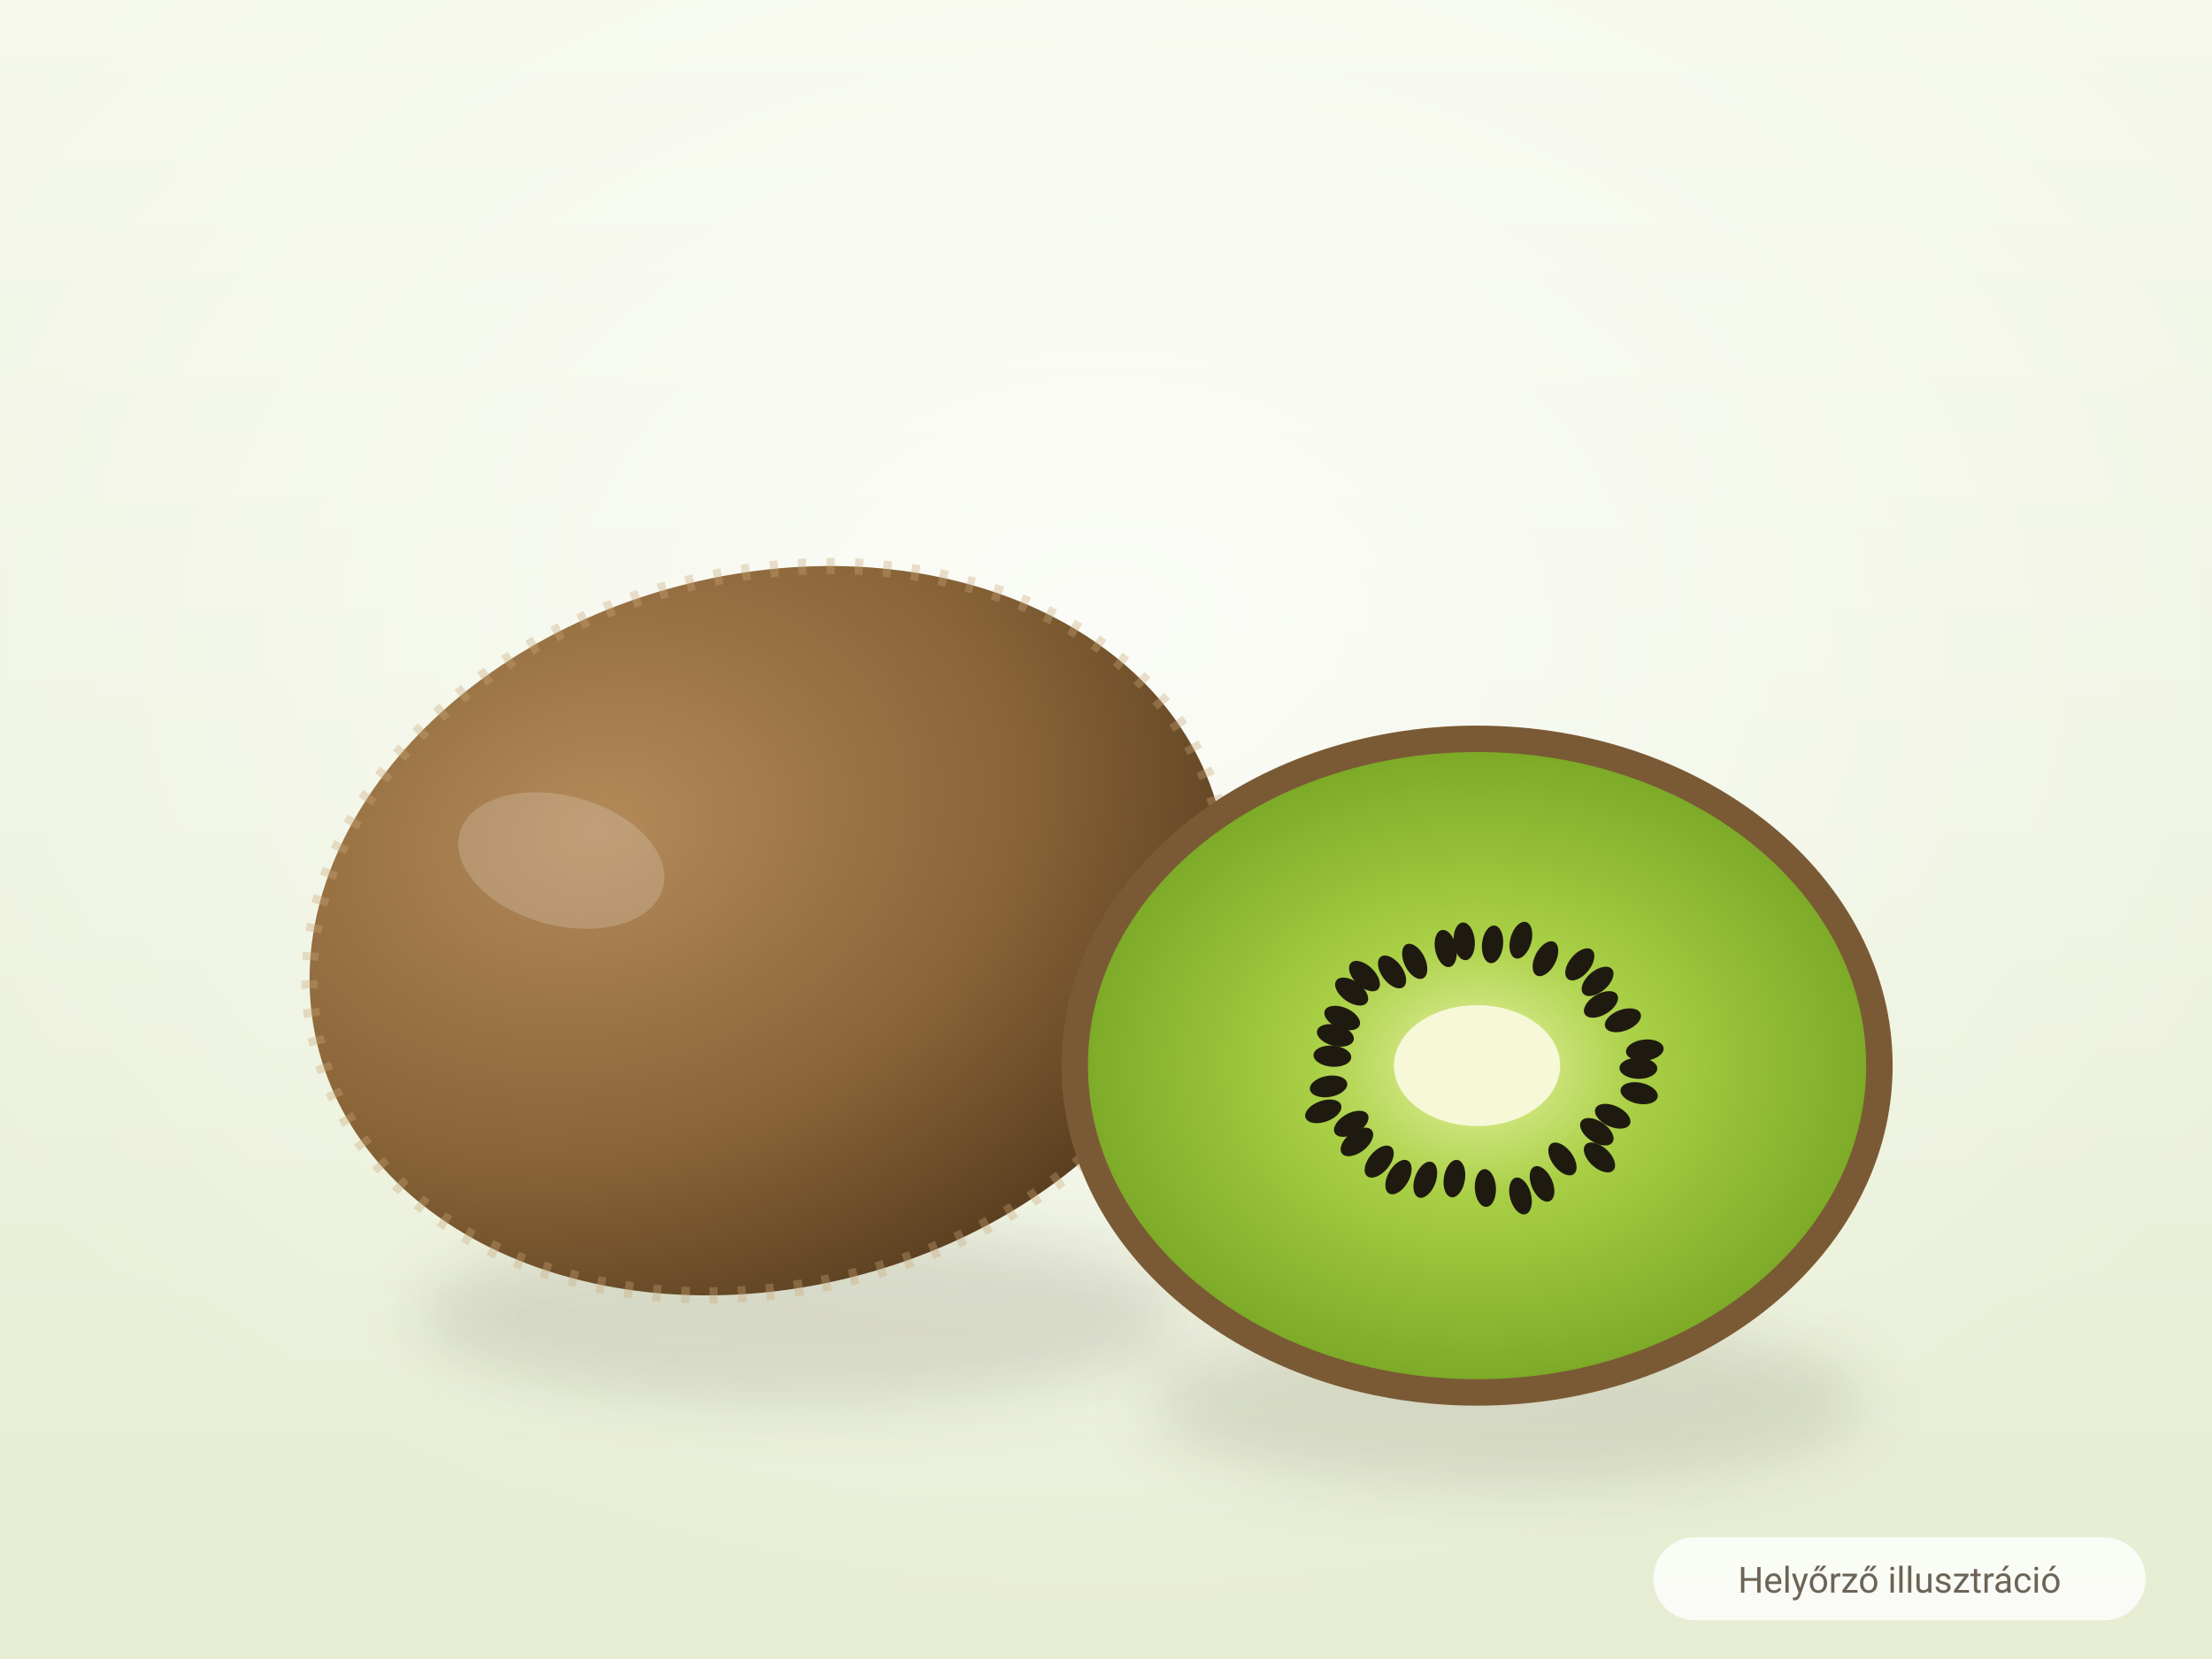
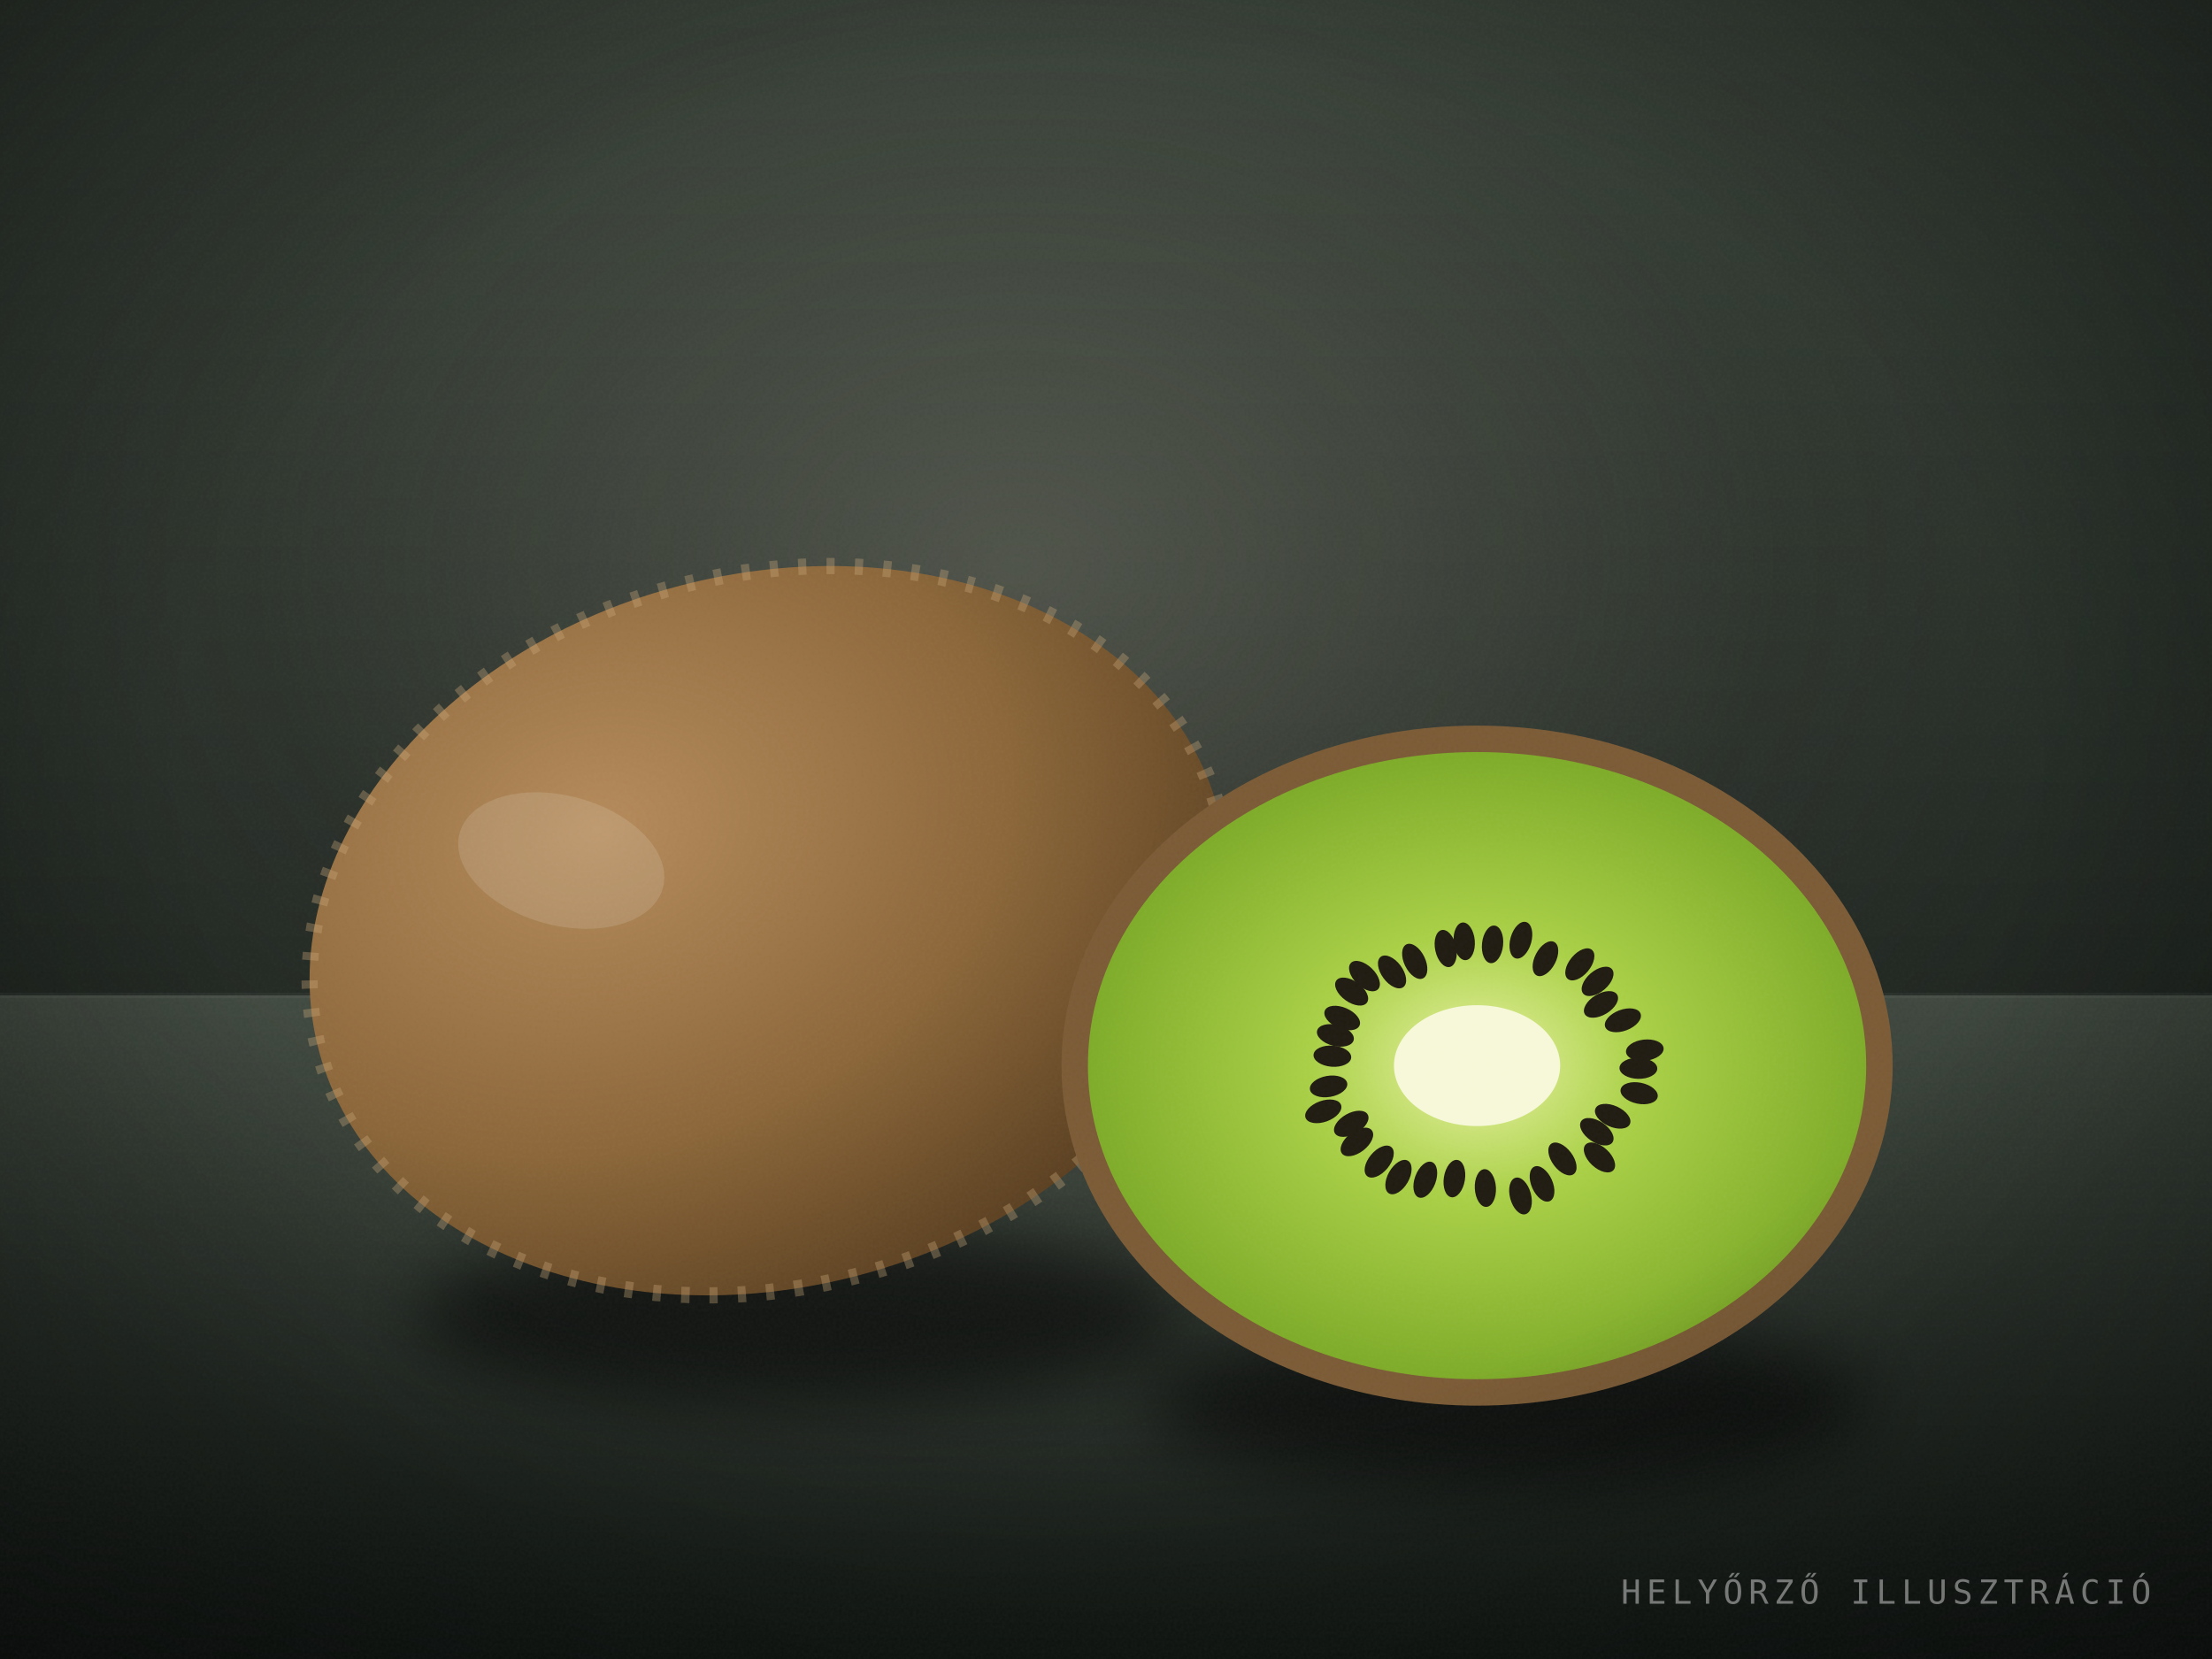
<svg xmlns="http://www.w3.org/2000/svg" viewBox="0 0 800 600" width="800" height="600" role="img">
  <defs>
    <linearGradient id="bg" x1="0" y1="0" x2="0" y2="1">
-       <stop offset="0" stop-color="#F5F8EB" />
-       <stop offset="1" stop-color="#E6EDD2" />
+       <stop offset="0" stop-color="#2c352d" />
+       <stop offset="1" stop-color="#0d120f" />
    </linearGradient>
-     <radialGradient id="glow" cx="50%" cy="38%" r="60%">
-       <stop offset="0" stop-color="#fff" stop-opacity="0.75" />
-       <stop offset="1" stop-color="#fff" stop-opacity="0" />
+     <linearGradient id="floor" x1="0" y1="0" x2="0" y2="1">
+       <stop offset="0" stop-color="#394239" />
+       <stop offset="1" stop-color="#101612" />
+     </linearGradient>
+     <radialGradient id="spot" cx="46%" cy="34%" r="62%">
+       <stop offset="0" stop-color="#fff6df" stop-opacity="0.2" />
+       <stop offset="0.55" stop-color="#fff6df" stop-opacity="0.05" />
+       <stop offset="1" stop-color="#fff6df" stop-opacity="0" />
+     </radialGradient>
+     <radialGradient id="vig" cx="50%" cy="45%" r="75%">
+       <stop offset="0.55" stop-color="#000" stop-opacity="0" />
+       <stop offset="1" stop-color="#000" stop-opacity="0.55" />
    </radialGradient>
    <filter id="soft" x="-50%" y="-50%" width="200%" height="200%">
-       <feGaussianBlur stdDeviation="9" />
+       <feGaussianBlur stdDeviation="10" />
+     </filter>
+     <filter id="grain">
+       <feTurbulence type="fractalNoise" baseFrequency="0.9" numOctaves="2" stitchTiles="stitch" />
+       <feColorMatrix values="0 0 0 0 1  0 0 0 0 1  0 0 0 0 1  0 0 0 0.5 0" />
    </filter>
    <radialGradient id="kh1" cx="35%" cy="30%" r="75%">
      <stop offset="0" stop-color="#B48A5A" />
      <stop offset="0.6" stop-color="#8A6538" />
      <stop offset="1" stop-color="#5A3F20" />
    </radialGradient>
    <radialGradient id="kw2" cx="50%" cy="50%" r="60%">
      <stop offset="0" stop-color="#E8F3A4" />
      <stop offset="0.35" stop-color="#A9CF45" />
      <stop offset="1" stop-color="#6E9E1E" />
    </radialGradient>
  </defs>
  <rect width="800" height="600" fill="url(#bg)" />
-   <rect width="800" height="600" fill="url(#glow)" />
+   <rect y="360" width="800" height="240" fill="url(#floor)" />
+   <rect y="359" width="800" height="2" fill="#ffffff" opacity="0.04" />
+   <rect width="800" height="600" fill="url(#spot)" />
  <g transform="translate(400 300) scale(1.22) translate(-400 -300)">
-     <ellipse cx="309.6" cy="444" rx="114" ry="26.4" fill="#3b2f1e" opacity="0.13" filter="url(#soft)" />
+     <ellipse cx="309.6" cy="444" rx="114" ry="26.4" fill="#000" opacity="0.6" filter="url(#soft)" />
    <g transform="translate(300 330) rotate(-15) scale(120)">
      <ellipse rx="1.15" ry="0.88" fill="url(#kh1)" />
      <ellipse rx="1.15" ry="0.88" fill="none" stroke="#c9a77a" stroke-opacity="0.35" stroke-width="0.04" stroke-dasharray="0.02 0.05" />
-       <ellipse cx="-0.45" cy="-0.3" rx="0.16" ry="0.26" transform="rotate(-60 -0.45 -0.3)" fill="#fff" opacity="0.18" />
+       <ellipse cx="-0.45" cy="-0.3" rx="0.16" ry="0.26" transform="rotate(-60 -0.45 -0.3)" fill="#fff" opacity="0.126" />
    </g>
-     <ellipse cx="518.96" cy="470" rx="106.4" ry="24.64" fill="#3b2f1e" opacity="0.13" filter="url(#soft)" />
+     <ellipse cx="518.96" cy="470" rx="106.4" ry="24.64" fill="#000" opacity="0.6" filter="url(#soft)" />
    <g transform="translate(510 370) rotate(0) scale(112)">
      <ellipse rx="1.1" ry="0.9" fill="#7A5A35" />
      <ellipse rx="1.03" ry="0.83" fill="url(#kw2)" />
      <ellipse rx="0.22" ry="0.16" fill="#F6F8D8" />
      <ellipse cx="0.427" cy="0.007" rx="0.028" ry="0.05" transform="rotate(91.091 0.427 0.007)" fill="#1f1a10" />
      <ellipse cx="0.429" cy="0.073" rx="0.028" ry="0.05" transform="rotate(101.702 0.429 0.073)" fill="#1f1a10" />
      <ellipse cx="0.359" cy="0.134" rx="0.028" ry="0.05" transform="rotate(114.46 0.359 0.134)" fill="#1f1a10" />
      <ellipse cx="0.317" cy="0.175" rx="0.028" ry="0.05" transform="rotate(124.052 0.317 0.175)" fill="#1f1a10" />
      <ellipse cx="0.324" cy="0.243" rx="0.028" ry="0.05" transform="rotate(132.588 0.324 0.243)" fill="#1f1a10" />
      <ellipse cx="0.226" cy="0.247" rx="0.028" ry="0.05" transform="rotate(143.241 0.226 0.247)" fill="#1f1a10" />
      <ellipse cx="0.172" cy="0.313" rx="0.028" ry="0.05" transform="rotate(155.813 0.172 0.313)" fill="#1f1a10" />
      <ellipse cx="0.115" cy="0.345" rx="0.028" ry="0.05" transform="rotate(164.798 0.115 0.345)" fill="#1f1a10" />
      <ellipse cx="0.022" cy="0.324" rx="0.028" ry="0.05" transform="rotate(176.876 0.022 0.324)" fill="#1f1a10" />
      <ellipse cx="-0.06" cy="0.299" rx="0.028" ry="0.05" transform="rotate(189.314 -0.06 0.299)" fill="#1f1a10" />
      <ellipse cx="-0.137" cy="0.302" rx="0.028" ry="0.05" transform="rotate(200.376 -0.137 0.302)" fill="#1f1a10" />
      <ellipse cx="-0.208" cy="0.295" rx="0.028" ry="0.05" transform="rotate(209.915 -0.208 0.295)" fill="#1f1a10" />
      <ellipse cx="-0.259" cy="0.254" rx="0.028" ry="0.05" transform="rotate(219.806 -0.259 0.254)" fill="#1f1a10" />
      <ellipse cx="-0.318" cy="0.202" rx="0.028" ry="0.05" transform="rotate(232.14 -0.318 0.202)" fill="#1f1a10" />
      <ellipse cx="-0.333" cy="0.154" rx="0.028" ry="0.05" transform="rotate(240.538 -0.333 0.154)" fill="#1f1a10" />
      <ellipse cx="-0.407" cy="0.121" rx="0.028" ry="0.05" transform="rotate(250.112 -0.407 0.121)" fill="#1f1a10" />
      <ellipse cx="-0.393" cy="0.055" rx="0.028" ry="0.05" transform="rotate(260.271 -0.393 0.055)" fill="#1f1a10" />
      <ellipse cx="-0.383" cy="-0.025" rx="0.028" ry="0.05" transform="rotate(274.483 -0.383 -0.025)" fill="#1f1a10" />
      <ellipse cx="-0.375" cy="-0.08" rx="0.028" ry="0.05" transform="rotate(284.679 -0.375 -0.08)" fill="#1f1a10" />
      <ellipse cx="-0.357" cy="-0.126" rx="0.028" ry="0.05" transform="rotate(293.325 -0.357 -0.126)" fill="#1f1a10" />
      <ellipse cx="-0.332" cy="-0.196" rx="0.028" ry="0.05" transform="rotate(305.834 -0.332 -0.196)" fill="#1f1a10" />
      <ellipse cx="-0.298" cy="-0.237" rx="0.028" ry="0.05" transform="rotate(314.156 -0.298 -0.237)" fill="#1f1a10" />
      <ellipse cx="-0.225" cy="-0.248" rx="0.028" ry="0.05" transform="rotate(323.408 -0.225 -0.248)" fill="#1f1a10" />
      <ellipse cx="-0.165" cy="-0.276" rx="0.028" ry="0.05" transform="rotate(333.897 -0.165 -0.276)" fill="#1f1a10" />
      <ellipse cx="-0.083" cy="-0.31" rx="0.028" ry="0.05" transform="rotate(347.709 -0.083 -0.31)" fill="#1f1a10" />
      <ellipse cx="-0.034" cy="-0.329" rx="0.028" ry="0.05" transform="rotate(355.164 -0.034 -0.329)" fill="#1f1a10" />
      <ellipse cx="0.041" cy="-0.321" rx="0.028" ry="0.05" transform="rotate(365.995 0.041 -0.321)" fill="#1f1a10" />
      <ellipse cx="0.116" cy="-0.332" rx="0.028" ry="0.05" transform="rotate(375.894 0.116 -0.332)" fill="#1f1a10" />
      <ellipse cx="0.181" cy="-0.283" rx="0.028" ry="0.05" transform="rotate(387.591 0.181 -0.283)" fill="#1f1a10" />
      <ellipse cx="0.272" cy="-0.268" rx="0.028" ry="0.05" transform="rotate(399.66 0.272 -0.268)" fill="#1f1a10" />
      <ellipse cx="0.319" cy="-0.223" rx="0.028" ry="0.05" transform="rotate(409.47 0.319 -0.223)" fill="#1f1a10" />
      <ellipse cx="0.328" cy="-0.162" rx="0.028" ry="0.05" transform="rotate(418.902 0.328 -0.162)" fill="#1f1a10" />
      <ellipse cx="0.386" cy="-0.12" rx="0.028" ry="0.05" transform="rotate(429.248 0.386 -0.12)" fill="#1f1a10" />
      <ellipse cx="0.444" cy="-0.041" rx="0.028" ry="0.05" transform="rotate(443.619 0.444 -0.041)" fill="#1f1a10" />
    </g>
  </g>
-   <g transform="translate(776 578)">
-     <rect x="-178" y="-22" width="178" height="30" rx="15" fill="#fff" opacity="0.8" />
-     <text x="-89" y="-2" text-anchor="middle" font-family="system-ui, -apple-system, Segoe UI, Roboto, sans-serif" font-size="13" fill="#6b6457">Helyőrző illusztráció</text>
-   </g>
+   <rect width="800" height="600" fill="url(#vig)" />
+   <rect width="800" height="600" filter="url(#grain)" opacity="0.07" />
+   <text x="778" y="580" text-anchor="end" font-family="ui-monospace, SFMono-Regular, Menlo, monospace" font-size="12" letter-spacing="2" fill="#ffffff" fill-opacity="0.42">HELYŐRZŐ ILLUSZTRÁCIÓ</text>
</svg>
